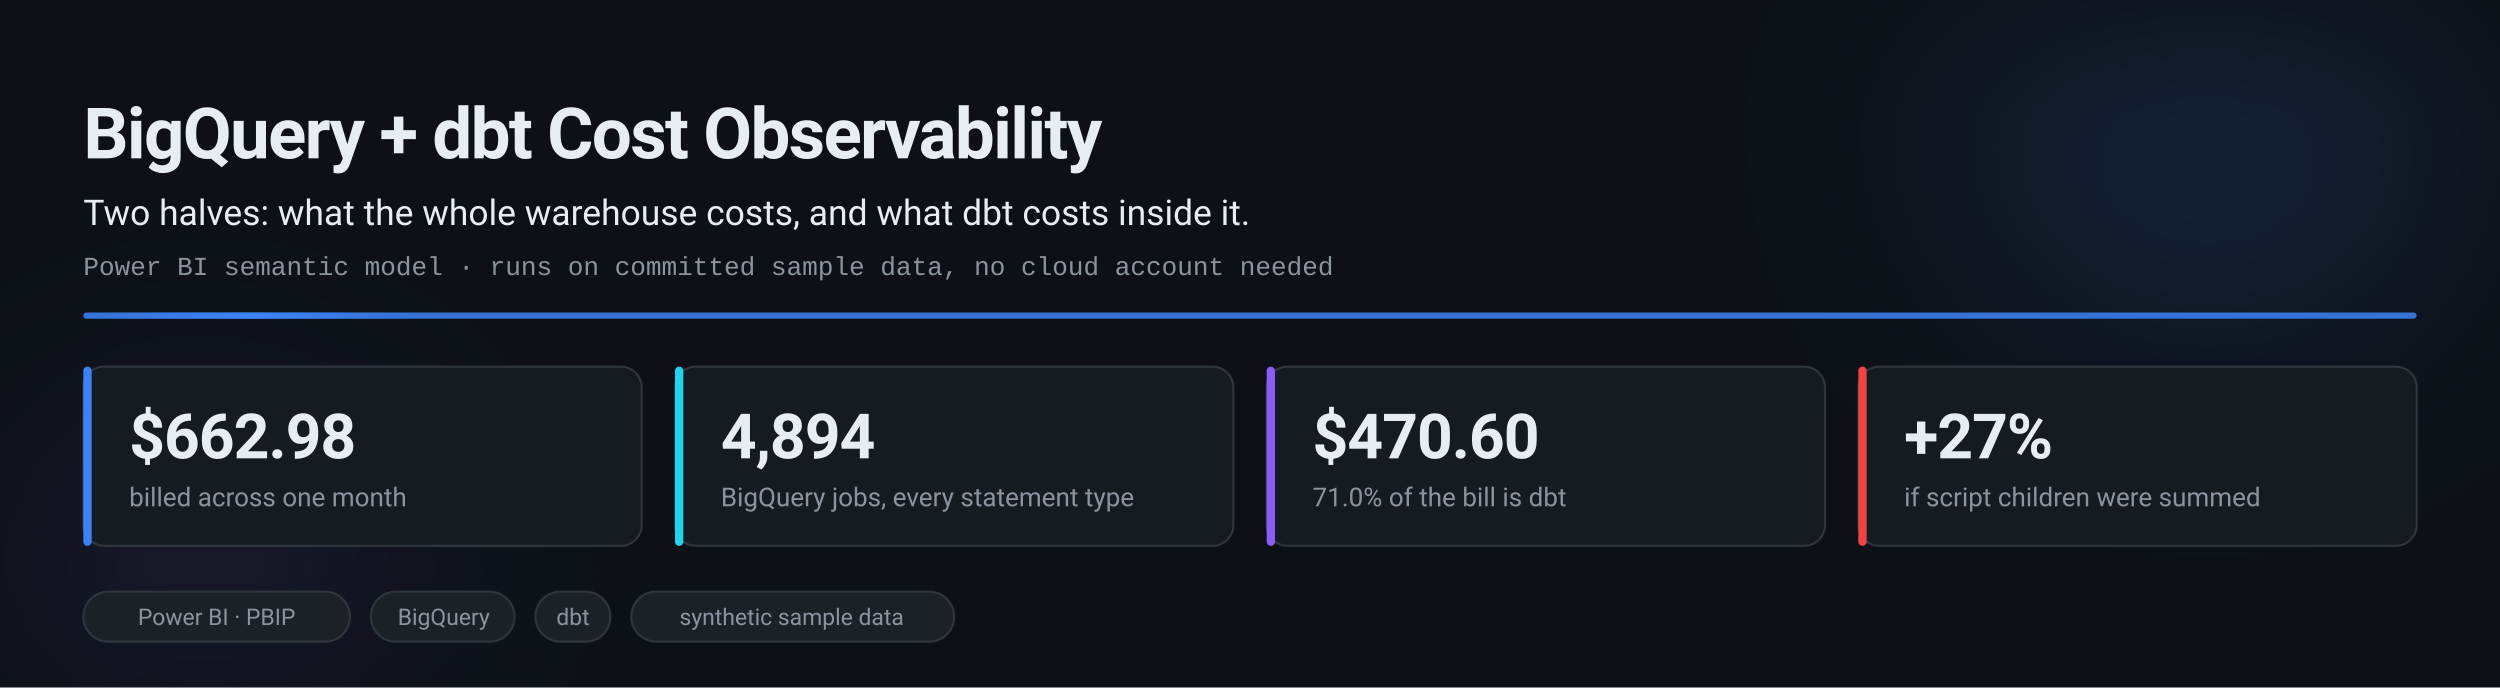
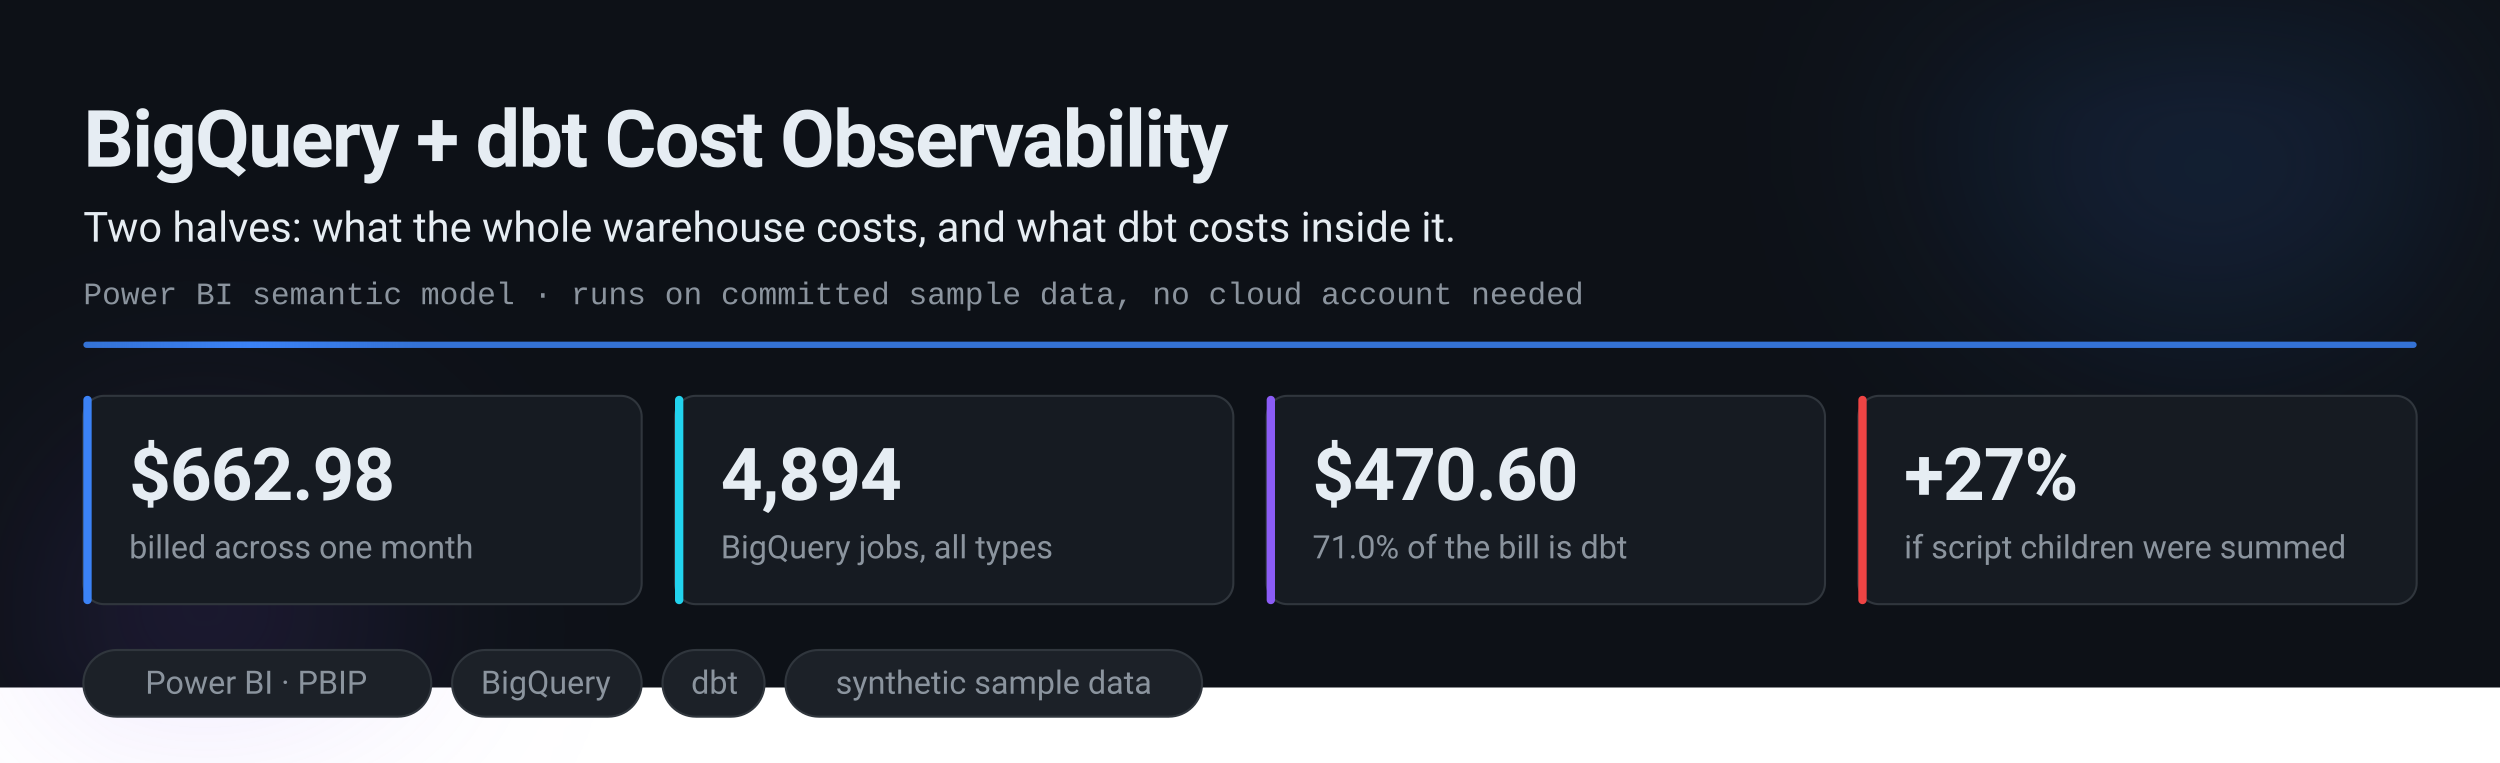
- <svg xmlns="http://www.w3.org/2000/svg" viewBox="0 0 1200 330" width="1200" height="330" role="img" aria-label="BigQuery and dbt Cost Observability">
+ <svg xmlns="http://www.w3.org/2000/svg" viewBox="0 0 1200 366" width="1200" height="366" role="img" aria-label="BigQuery and dbt Cost Observability">
  <style>
    /* Entrance animations move things but never fade them. A renderer that does
       not run CSS - GitHub's mobile app, an email digest, a PDF export - would
       otherwise show an empty banner, because the from-state of a fade is
       invisible and fill-mode `both` holds it for the whole delay. Every element
       here is fully legible with the animation stripped out. */
    .tile { animation: rise .55s cubic-bezier(.2,.7,.3,1) both; }
    .badge { animation: rise .45s ease-out both; }
    .ttl { animation: rise .5s ease-out both; }
    .rule { animation: sweep .9s cubic-bezier(.2,.7,.3,1) .15s; }
    .sheen { animation: sheen 4.5s ease-in-out infinite 1.4s; }
    .blob { animation: drift 14s ease-in-out infinite alternate; }
    .blob2 { animation: drift2 18s ease-in-out infinite alternate; }
    @keyframes rise { from { transform: translateY(9px) }
                       to   { transform: translateY(0) } }
    @keyframes sweep { from { width: 0 } to { width: 1120px } }
    @keyframes sheen { 0%,100% { transform: translateX(-160px); opacity: 0 }
                        45% { opacity: .7 }
                        90% { transform: translateX(1120px); opacity: 0 } }
    @keyframes drift { from { transform: translate(0,0) } to { transform: translate(64px,-22px) } }
    @keyframes drift2 { from { transform: translate(0,0) } to { transform: translate(-52px,18px) } }
    @media (prefers-reduced-motion: reduce) {
      .tile,.badge,.ttl,.rule,.sheen,.blob,.blob2 { animation: none }
    }
  </style>
  <defs>
    <linearGradient id="sheenG" x1="0" x2="1">
      <stop offset="0%" stop-color="#3B82F6" stop-opacity="0" />
      <stop offset="50%" stop-color="#3B82F6" stop-opacity="1" />
      <stop offset="100%" stop-color="#3B82F6" stop-opacity="0" />
    </linearGradient>
    <clipPath id="ruleClip">
-       <rect x="40" y="150" width="1120" height="3" rx="1.5" />
+       <rect x="40" y="164" width="1120" height="3" rx="1.5" />
    </clipPath>
    <filter id="soft" x="-60%" y="-60%" width="220%" height="220%">
      <feGaussianBlur stdDeviation="58" />
    </filter>
  </defs>
  <rect width="1200" height="330" fill="#0D1117" />
  <g filter="url(#soft)" opacity="0.16">
    <circle class="blob" cx="1060" cy="42" r="118" fill="#3B82F6" />
    <circle class="blob2" cx="96" cy="312" r="92" fill="#8B5CF6" />
  </g>
  <g class="ttl">
-     <text x="40" y="76" font-family="system-ui,-apple-system,'Segoe UI',Roboto,Helvetica,Arial,sans-serif" font-size="34" font-weight="700" fill="#E6EDF3" letter-spacing="-0.8">BigQuery + dbt Cost Observability</text>
+     <text x="40" y="80" font-family="system-ui,-apple-system,'Segoe UI',Roboto,Helvetica,Arial,sans-serif" font-size="38" font-weight="700" fill="#E6EDF3" letter-spacing="-0.8">BigQuery + dbt Cost Observability</text>
  </g>
  <g class="ttl" style="animation-delay:.1s">
-     <text x="40" y="108" font-family="system-ui,-apple-system,'Segoe UI',Roboto,Helvetica,Arial,sans-serif" font-size="17" fill="#E6EDF3">
+     <text x="40" y="116" font-family="system-ui,-apple-system,'Segoe UI',Roboto,Helvetica,Arial,sans-serif" font-size="20" fill="#E6EDF3">
      Two halves: what the whole warehouse costs, and what dbt costs inside it.
    </text>
-     <text x="40" y="132" font-family="ui-monospace,SFMono-Regular,'SF Mono',Consolas,'Liberation Mono',monospace" font-size="12.5" fill="#8B949E">
+     <text x="40" y="146" font-family="ui-monospace,SFMono-Regular,'SF Mono',Consolas,'Liberation Mono',monospace" font-size="15" fill="#8B949E">
      Power BI semantic model  ·  runs on committed sample data, no cloud account needed
    </text>
  </g>
-   <rect class="rule" x="40" y="150" width="1120" height="3" rx="1.5" fill="#3B82F6" opacity="0.85" />
+   <rect class="rule" x="40" y="164" width="1120" height="3" rx="1.5" fill="#3B82F6" opacity="0.85" />
  <g clip-path="url(#ruleClip)">
-     <rect class="sheen" x="40" y="150" width="160" height="3" fill="url(#sheenG)" />
+     <rect class="sheen" x="40" y="164" width="160" height="3" fill="url(#sheenG)" />
  </g>
  <g class="tile" style="animation-delay:0.35s">
-     <rect x="40" y="176" width="268" height="86" rx="10" fill="#161B22" stroke="#30363D" />
-     <rect x="40" y="176" width="4" height="86" rx="2" fill="#3B82F6" />
-     <text x="62" y="220" font-family="system-ui,-apple-system,'Segoe UI',Roboto,Helvetica,Arial,sans-serif" font-size="30" font-weight="700" fill="#E6EDF3" letter-spacing="-0.5">$662.98</text>
-     <text x="62" y="243" font-family="system-ui,-apple-system,'Segoe UI',Roboto,Helvetica,Arial,sans-serif" font-size="12.5" fill="#8B949E">billed across one month</text>
+     <rect x="40" y="190" width="268" height="100" rx="10" fill="#161B22" stroke="#30363D" />
+     <rect x="40" y="190" width="4" height="100" rx="2" fill="#3B82F6" />
+     <text x="62" y="240" font-family="system-ui,-apple-system,'Segoe UI',Roboto,Helvetica,Arial,sans-serif" font-size="35" font-weight="700" fill="#E6EDF3" letter-spacing="-0.5">$662.98</text>
+     <text x="62" y="268" font-family="system-ui,-apple-system,'Segoe UI',Roboto,Helvetica,Arial,sans-serif" font-size="15.5" fill="#8B949E">billed across one month</text>
  </g>
  <g class="tile" style="animation-delay:0.46s">
-     <rect x="324" y="176" width="268" height="86" rx="10" fill="#161B22" stroke="#30363D" />
-     <rect x="324" y="176" width="4" height="86" rx="2" fill="#22D3EE" />
-     <text x="346" y="220" font-family="system-ui,-apple-system,'Segoe UI',Roboto,Helvetica,Arial,sans-serif" font-size="30" font-weight="700" fill="#E6EDF3" letter-spacing="-0.5">4,894</text>
-     <text x="346" y="243" font-family="system-ui,-apple-system,'Segoe UI',Roboto,Helvetica,Arial,sans-serif" font-size="12.5" fill="#8B949E">BigQuery jobs, every statement type</text>
+     <rect x="324" y="190" width="268" height="100" rx="10" fill="#161B22" stroke="#30363D" />
+     <rect x="324" y="190" width="4" height="100" rx="2" fill="#22D3EE" />
+     <text x="346" y="240" font-family="system-ui,-apple-system,'Segoe UI',Roboto,Helvetica,Arial,sans-serif" font-size="35" font-weight="700" fill="#E6EDF3" letter-spacing="-0.5">4,894</text>
+     <text x="346" y="268" font-family="system-ui,-apple-system,'Segoe UI',Roboto,Helvetica,Arial,sans-serif" font-size="15.5" fill="#8B949E">BigQuery jobs, all types</text>
  </g>
  <g class="tile" style="animation-delay:0.57s">
-     <rect x="608" y="176" width="268" height="86" rx="10" fill="#161B22" stroke="#30363D" />
-     <rect x="608" y="176" width="4" height="86" rx="2" fill="#8B5CF6" />
-     <text x="630" y="220" font-family="system-ui,-apple-system,'Segoe UI',Roboto,Helvetica,Arial,sans-serif" font-size="30" font-weight="700" fill="#E6EDF3" letter-spacing="-0.5">$470.60</text>
-     <text x="630" y="243" font-family="system-ui,-apple-system,'Segoe UI',Roboto,Helvetica,Arial,sans-serif" font-size="12.5" fill="#8B949E">71.0% of the bill is dbt</text>
+     <rect x="608" y="190" width="268" height="100" rx="10" fill="#161B22" stroke="#30363D" />
+     <rect x="608" y="190" width="4" height="100" rx="2" fill="#8B5CF6" />
+     <text x="630" y="240" font-family="system-ui,-apple-system,'Segoe UI',Roboto,Helvetica,Arial,sans-serif" font-size="35" font-weight="700" fill="#E6EDF3" letter-spacing="-0.5">$470.60</text>
+     <text x="630" y="268" font-family="system-ui,-apple-system,'Segoe UI',Roboto,Helvetica,Arial,sans-serif" font-size="15.5" fill="#8B949E">71.0% of the bill is dbt</text>
  </g>
  <g class="tile" style="animation-delay:0.68s">
-     <rect x="892" y="176" width="268" height="86" rx="10" fill="#161B22" stroke="#30363D" />
-     <rect x="892" y="176" width="4" height="86" rx="2" fill="#EF4444" />
-     <text x="914" y="220" font-family="system-ui,-apple-system,'Segoe UI',Roboto,Helvetica,Arial,sans-serif" font-size="30" font-weight="700" fill="#E6EDF3" letter-spacing="-0.5">+27%</text>
-     <text x="914" y="243" font-family="system-ui,-apple-system,'Segoe UI',Roboto,Helvetica,Arial,sans-serif" font-size="12.5" fill="#8B949E">if script children were summed</text>
+     <rect x="892" y="190" width="268" height="100" rx="10" fill="#161B22" stroke="#30363D" />
+     <rect x="892" y="190" width="4" height="100" rx="2" fill="#EF4444" />
+     <text x="914" y="240" font-family="system-ui,-apple-system,'Segoe UI',Roboto,Helvetica,Arial,sans-serif" font-size="35" font-weight="700" fill="#E6EDF3" letter-spacing="-0.5">+27%</text>
+     <text x="914" y="268" font-family="system-ui,-apple-system,'Segoe UI',Roboto,Helvetica,Arial,sans-serif" font-size="15.5" fill="#8B949E">if script children were summed</text>
  </g>
  <g class="badge" style="animation-delay:0.85s">
-     <rect x="40" y="284" width="128" height="24" rx="12" fill="#1C2128" stroke="#30363D" />
-     <text x="104" y="300" text-anchor="middle" font-family="system-ui,-apple-system,'Segoe UI',Roboto,Helvetica,Arial,sans-serif" font-size="11" fill="#8B949E">Power BI  ·  PBIP</text>
+     <rect x="40" y="312" width="167" height="32" rx="16" fill="#1C2128" stroke="#30363D" />
+     <text x="123" y="333" text-anchor="middle" font-family="system-ui,-apple-system,'Segoe UI',Roboto,Helvetica,Arial,sans-serif" font-size="15.5" fill="#8B949E">Power BI  ·  PBIP</text>
  </g>
  <g class="badge" style="animation-delay:0.92s">
-     <rect x="178" y="284" width="69" height="24" rx="12" fill="#1C2128" stroke="#30363D" />
-     <text x="213" y="300" text-anchor="middle" font-family="system-ui,-apple-system,'Segoe UI',Roboto,Helvetica,Arial,sans-serif" font-size="11" fill="#8B949E">BigQuery</text>
+     <rect x="217" y="312" width="91" height="32" rx="16" fill="#1C2128" stroke="#30363D" />
+     <text x="262" y="333" text-anchor="middle" font-family="system-ui,-apple-system,'Segoe UI',Roboto,Helvetica,Arial,sans-serif" font-size="15.5" fill="#8B949E">BigQuery</text>
  </g>
  <g class="badge" style="animation-delay:0.99s">
-     <rect x="257" y="284" width="36" height="24" rx="12" fill="#1C2128" stroke="#30363D" />
-     <text x="275" y="300" text-anchor="middle" font-family="system-ui,-apple-system,'Segoe UI',Roboto,Helvetica,Arial,sans-serif" font-size="11" fill="#8B949E">dbt</text>
+     <rect x="318" y="312" width="49" height="32" rx="16" fill="#1C2128" stroke="#30363D" />
+     <text x="343" y="333" text-anchor="middle" font-family="system-ui,-apple-system,'Segoe UI',Roboto,Helvetica,Arial,sans-serif" font-size="15.5" fill="#8B949E">dbt</text>
  </g>
  <g class="badge" style="animation-delay:1.06s">
-     <rect x="303" y="284" width="155" height="24" rx="12" fill="#1C2128" stroke="#30363D" />
-     <text x="380" y="300" text-anchor="middle" font-family="system-ui,-apple-system,'Segoe UI',Roboto,Helvetica,Arial,sans-serif" font-size="11" fill="#8B949E">synthetic sample data</text>
+     <rect x="377" y="312" width="200" height="32" rx="16" fill="#1C2128" stroke="#30363D" />
+     <text x="477" y="333" text-anchor="middle" font-family="system-ui,-apple-system,'Segoe UI',Roboto,Helvetica,Arial,sans-serif" font-size="15.5" fill="#8B949E">synthetic sample data</text>
  </g>
</svg>
